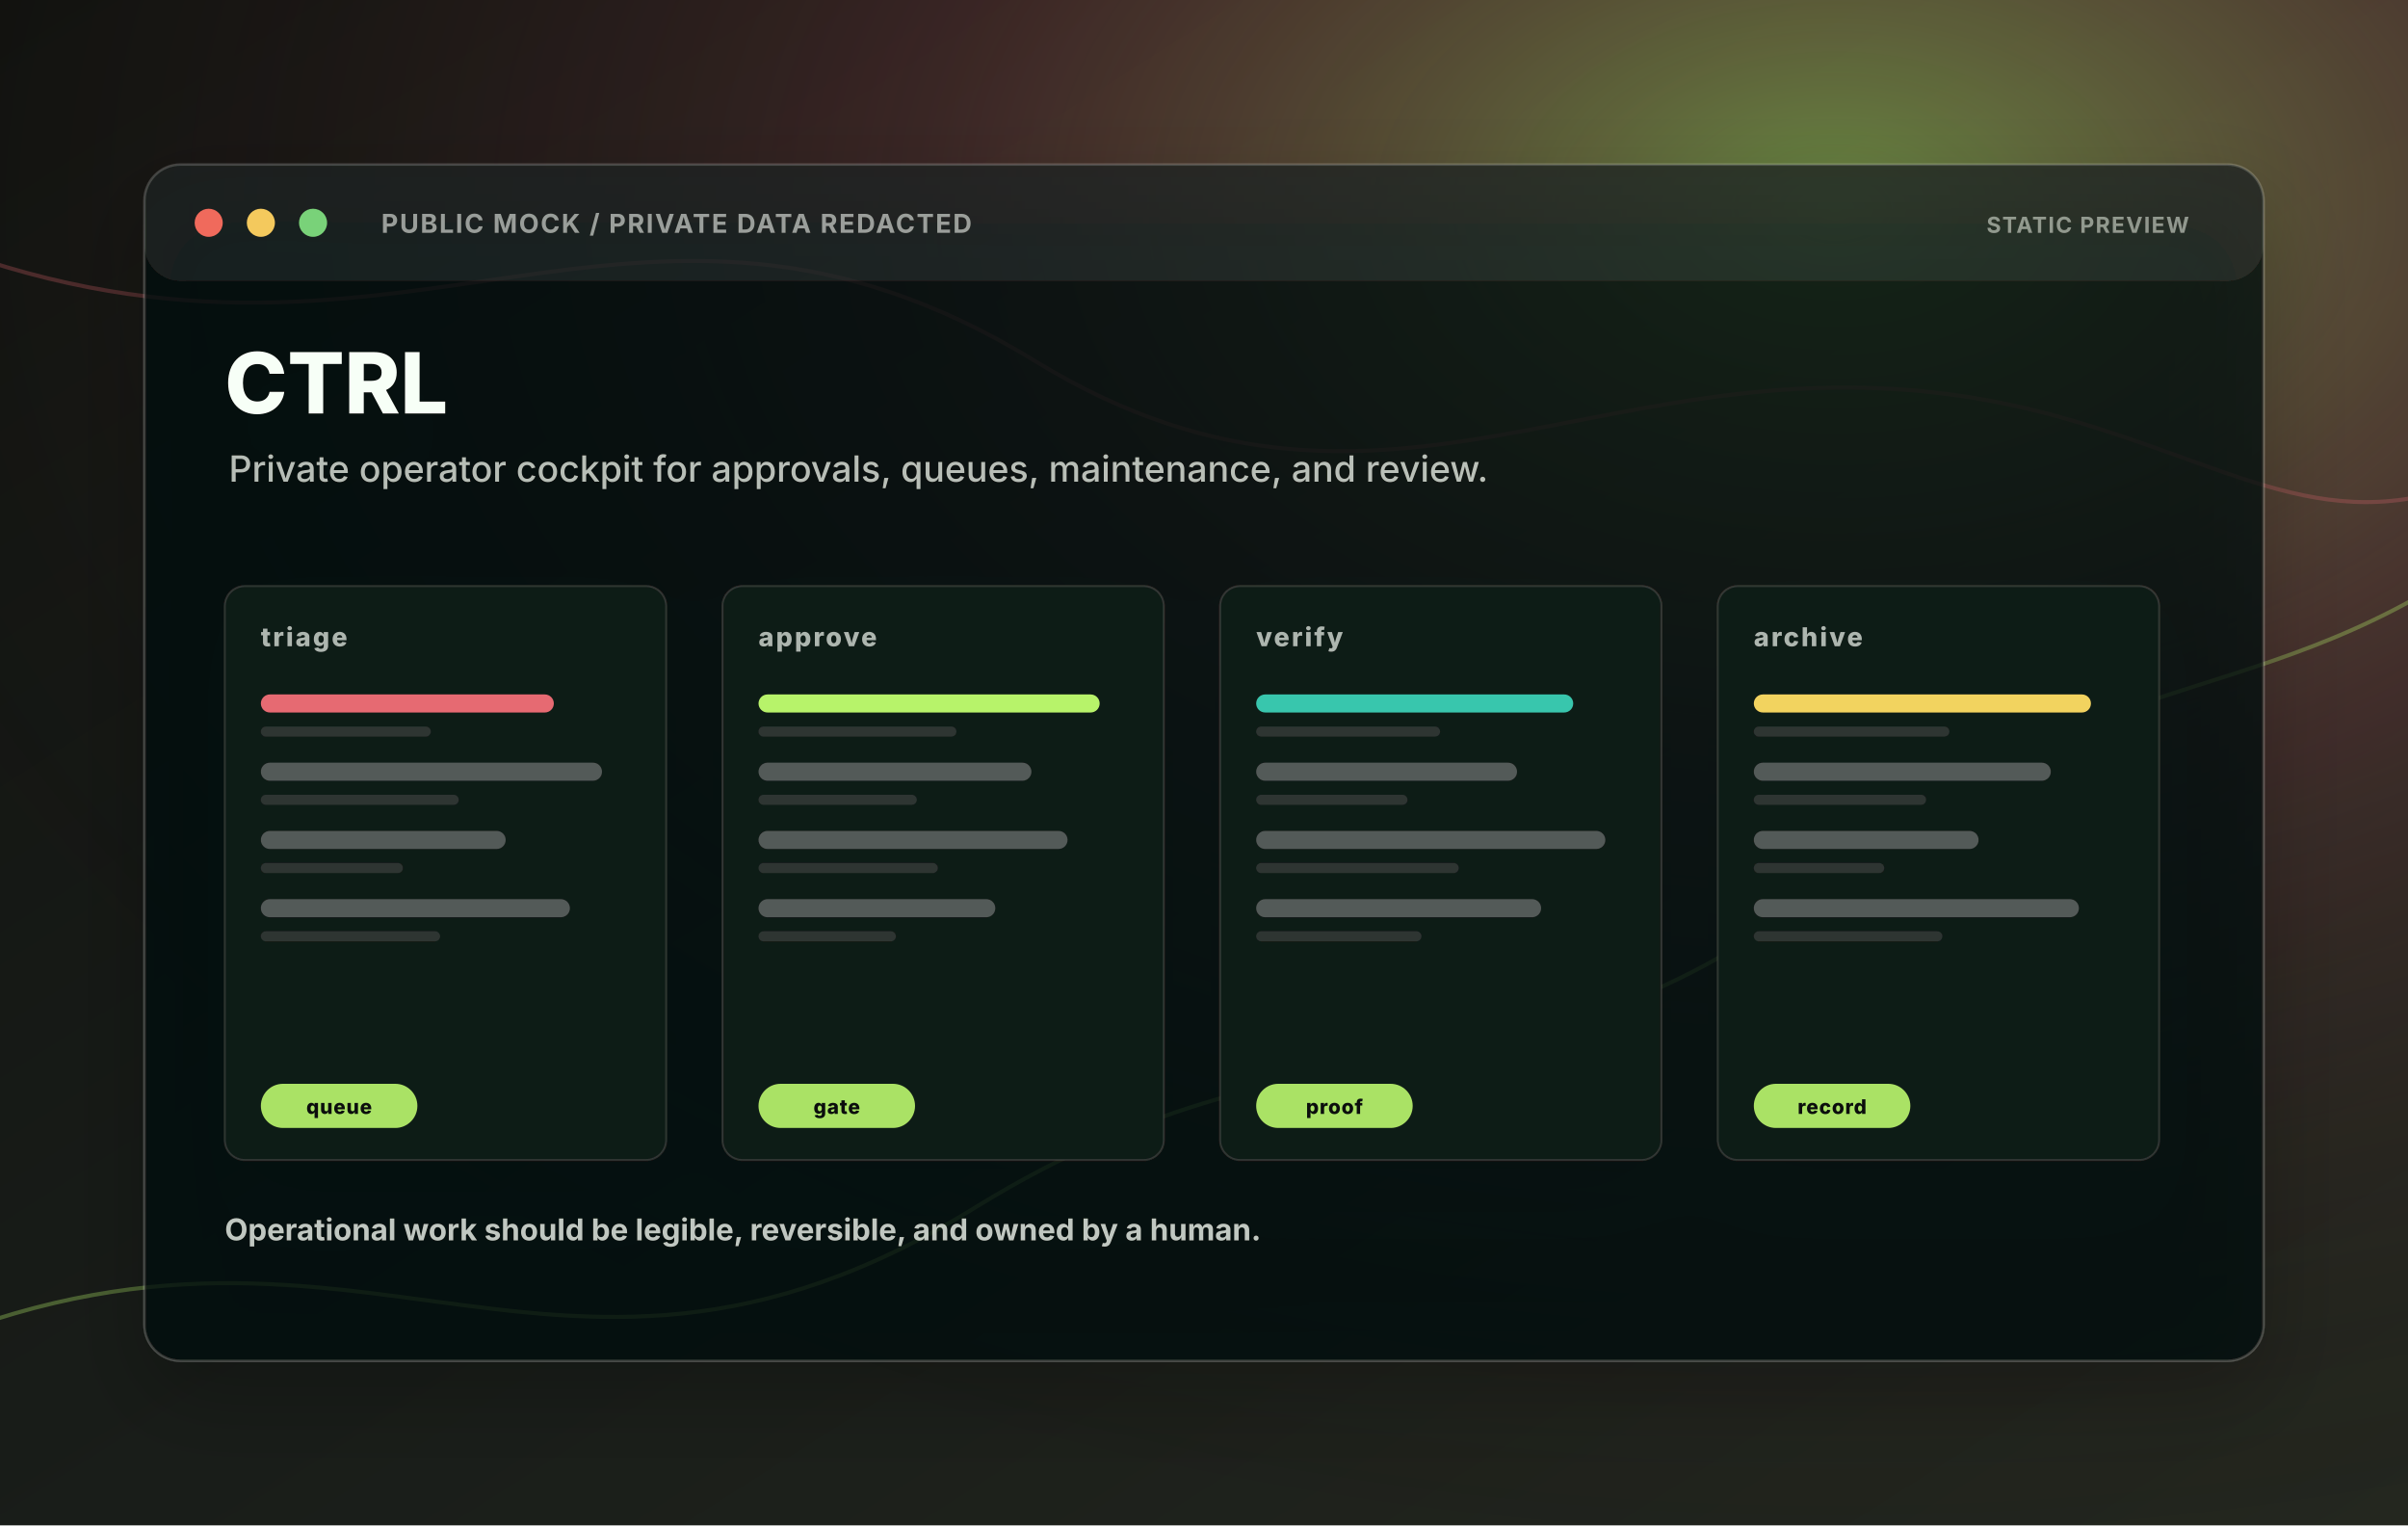
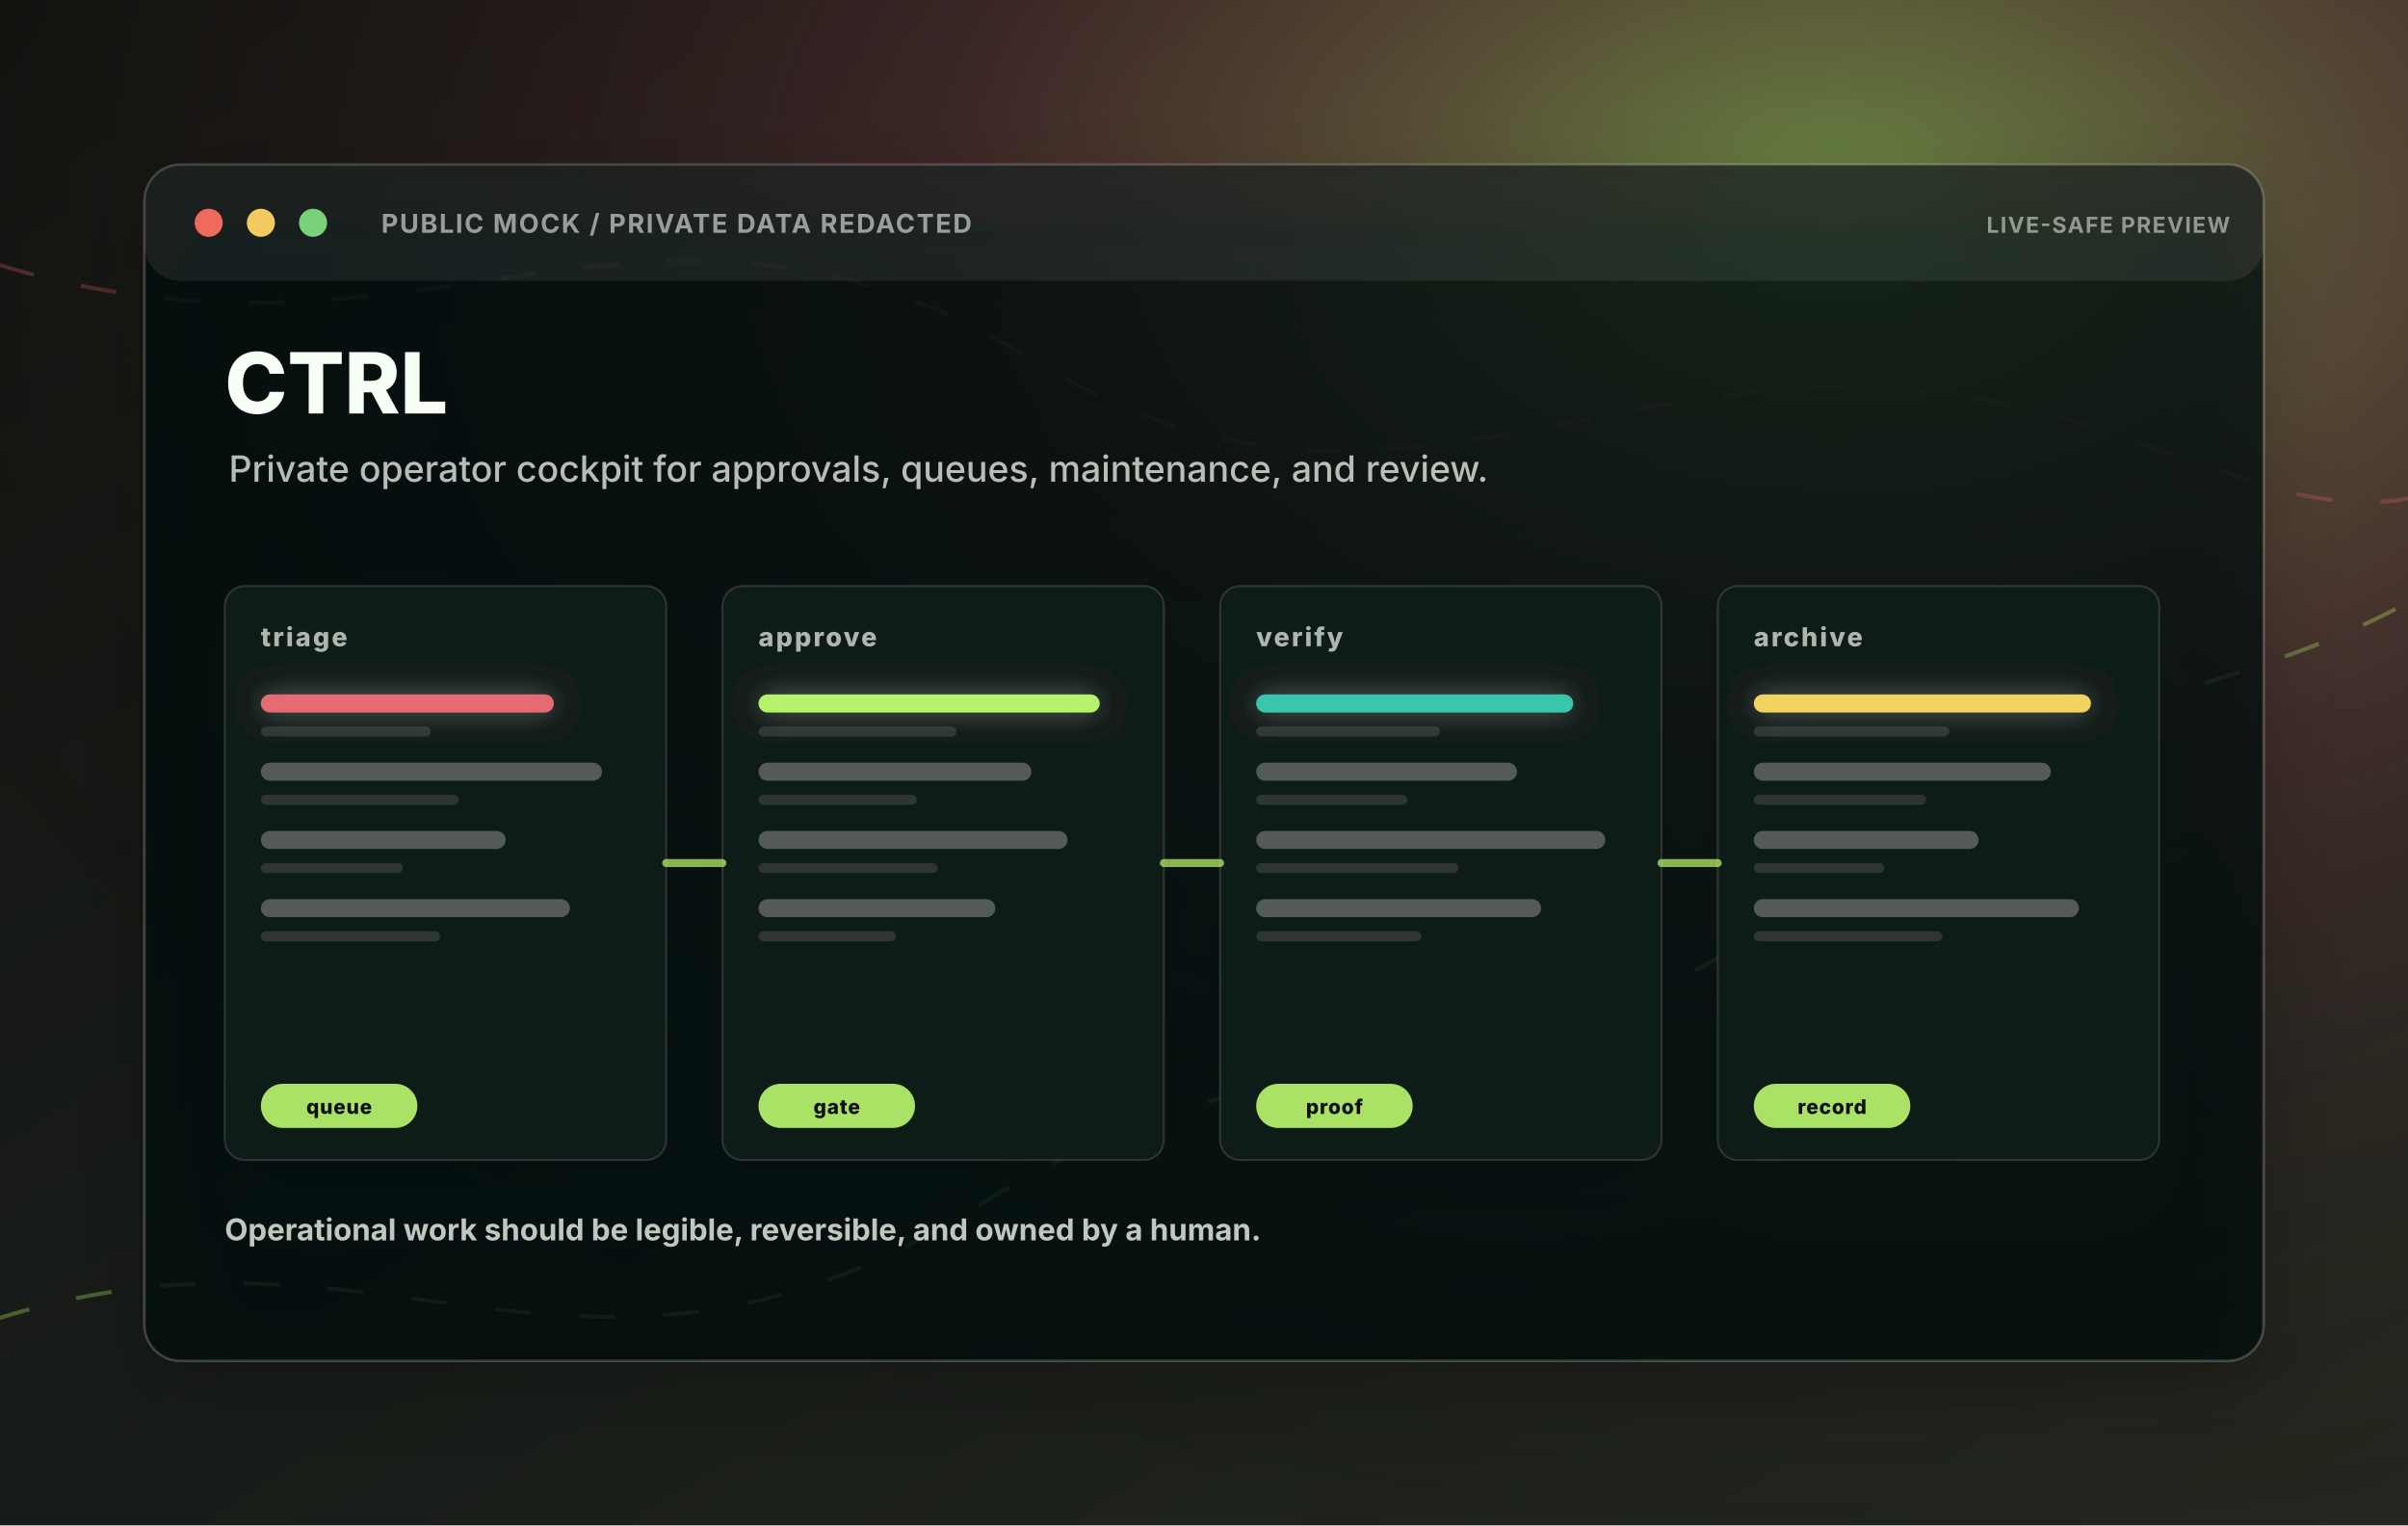
<svg xmlns="http://www.w3.org/2000/svg" width="1200" height="760" viewBox="0 0 1200 760" role="img" aria-labelledby="ctrl-title ctrl-desc">
  <defs>
    <linearGradient id="ctrl-bg" x1="0" x2="1" y1="0" y2="1">
      <stop offset="0" stop-color="#10120f" />
      <stop offset=".52" stop-color="#191d19" />
      <stop offset="1" stop-color="#24271f" />
    </linearGradient>
    <radialGradient id="ctrl-glow" cx=".76" cy=".14" r=".9">
      <stop offset="0" stop-color="#b7f36b" stop-opacity=".5" />
      <stop offset=".42" stop-color="#e66a72" stop-opacity=".18" />
      <stop offset="1" stop-color="#000" stop-opacity="0" />
    </radialGradient>
+     <linearGradient id="ctrl-scan" x1="0" x2="1" y1="0" y2="0">
+       <stop offset="0" stop-color="#fff" stop-opacity="0" />
+       <stop offset=".48" stop-color="#b7f36b" stop-opacity=".24" />
+       <stop offset="1" stop-color="#fff" stop-opacity="0" />
+     </linearGradient>
+     <clipPath id="ctrl-viewport">
+       <rect x="72" y="82" width="1056" height="596" rx="18" />
+     </clipPath>
    <filter id="ctrl-shadow" x="-20%" y="-20%" width="140%" height="140%">
      <feDropShadow dx="0" dy="18" stdDeviation="22" flood-color="#000" flood-opacity=".32" />
    </filter>
    <style>
      .title { font: 800 42px Inter, Arial, sans-serif; fill: #f7fff7; letter-spacing: 0; }
      .sub { font: 500 18px Inter, Arial, sans-serif; fill: rgba(247,255,247,.72); letter-spacing: 0; }
      .nav { font: 700 13px Inter, Arial, sans-serif; fill: rgba(247,255,247,.56); letter-spacing: .06em; }
      .kicker { font: 800 13px Inter, Arial, sans-serif; fill: rgba(247,255,247,.68); letter-spacing: .08em; text-transform: uppercase; }
      .badge { font: 800 10px Inter, Arial, sans-serif; fill: #07110d; text-anchor: middle; letter-spacing: .04em; }
      .tiny { font: 700 11px Inter, Arial, sans-serif; fill: rgba(247,255,247,.5); letter-spacing: .06em; }
      .label { font: 700 15px Inter, Arial, sans-serif; fill: rgba(247,255,247,.76); letter-spacing: 0; }
+       .ambient-path { stroke-dasharray: 18 24; animation: dashFlow 22s linear infinite; }
+       .ambient-path.alt { animation-direction: reverse; animation-duration: 26s; }
+       .status-dot { animation: statusPulse 3.8s ease-in-out infinite; transform-box: fill-box; transform-origin: center; }
+       .status-dot:nth-of-type(2) { animation-delay: -.9s; }
+       .status-dot:nth-of-type(3) { animation-delay: -1.8s; }
+       .mock-panel { animation: panelWake 8.5s ease-in-out infinite; transform-box: fill-box; transform-origin: center; }
+       .mock-panel-1 { animation-delay: -1.4s; }
+       .mock-panel-2 { animation-delay: -2.8s; }
+       .mock-panel-3 { animation-delay: -4.2s; }
+       .data-line { animation: lineAlive 6.8s ease-in-out infinite; transform-box: fill-box; transform-origin: left center; }
+       .data-line-1 { animation-delay: -1.1s; }
+       .data-line-2 { animation-delay: -2.2s; }
+       .data-line-3 { animation-delay: -3.3s; }
+       .shadow-line { animation-name: lineGhost; }
+       .hot-line { filter: drop-shadow(0 0 7px rgba(247,255,247,.34)); }
+       .badge-chip { animation: chipPulse 7.2s ease-in-out infinite; transform-box: fill-box; transform-origin: center; }
+       .badge-chip-1 { animation-delay: -2.4s; }
+       .flow-line { stroke-dasharray: 28 18; animation: dashFlow 8s linear infinite; }
+       .flow-node { animation: statusPulse 3.2s ease-in-out infinite; transform-box: fill-box; transform-origin: center; }
+       .screen-scan { animation: scanPass 9.5s ease-in-out infinite; transform-box: fill-box; transform-origin: center; }
+       @keyframes dashFlow { to { stroke-dashoffset: -240; } }
+       @keyframes statusPulse {
+         0%, 100% { opacity: .72; transform: scale(1); }
+         44% { opacity: 1; transform: scale(1.28); }
+       }
+       @keyframes panelWake {
+         0%, 100% { opacity: .88; transform: translateY(0); }
+         50% { opacity: 1; transform: translateY(-2px); }
+       }
+       @keyframes lineAlive {
+         0%, 100% { opacity: .76; transform: scaleX(.86); }
+         42% { opacity: 1; transform: scaleX(1); }
+         64% { opacity: .86; transform: scaleX(.94); }
+       }
+       @keyframes lineGhost {
+         0%, 100% { opacity: .42; transform: scaleX(.68); }
+         52% { opacity: .82; transform: scaleX(1); }
+       }
+       @keyframes chipPulse {
+         0%, 100% { opacity: .78; transform: translateY(0); }
+         46% { opacity: 1; transform: translateY(-1px); }
+       }
+       @keyframes scanPass {
+         0%, 18% { transform: translateX(-1260px) skewX(-14deg); opacity: 0; }
+         31% { opacity: .82; }
+         52%, 100% { transform: translateX(1260px) skewX(-14deg); opacity: 0; }
+       }
+       @media (prefers-reduced-motion: reduce) {
+         * { animation: none !important; }
+       }
    </style>
  </defs>
  <rect width="1200" height="760" fill="url(#ctrl-bg)" />
  <rect width="1200" height="760" fill="url(#ctrl-glow)" />
-   <path d="M-80 690 C170 560 266 738 487 601 C661 494 765 562 918 434 C1054 321 1135 360 1260 260" fill="none" stroke="#b7f36b" stroke-width="2" opacity=".32" />
-   <path d="M-40 118 C199 214 314 56 516 180 C699 292 813 152 1020 206 C1114 231 1161 272 1240 236" fill="none" stroke="#e66a72" stroke-width="2" opacity=".26" />
+   <path class="ambient-path" d="M-80 690 C170 560 266 738 487 601 C661 494 765 562 918 434 C1054 321 1135 360 1260 260" fill="none" stroke="#b7f36b" stroke-width="2" opacity=".32" />
+   <path class="ambient-path alt" d="M-40 118 C199 214 314 56 516 180 C699 292 813 152 1020 206 C1114 231 1161 272 1240 236" fill="none" stroke="#e66a72" stroke-width="2" opacity=".26" />
  <g filter="url(#ctrl-shadow)">
    <rect x="72" y="82" width="1056" height="596" rx="18" fill="rgba(4,10,8,.74)" stroke="rgba(255,255,255,.18)" stroke-width="1.2" />
    <rect x="72" y="82" width="1056" height="58" rx="18" fill="rgba(255,255,255,.08)" />
-     <circle cx="104" cy="111" r="7" fill="#f06a5b" />
-     <circle cx="130" cy="111" r="7" fill="#f4c95d" />
-     <circle cx="156" cy="111" r="7" fill="#79d279" />
+     <circle class="status-dot" cx="104" cy="111" r="7" fill="#f06a5b" />
+     <circle class="status-dot" cx="130" cy="111" r="7" fill="#f4c95d" />
+     <circle class="status-dot" cx="156" cy="111" r="7" fill="#79d279" />
    <text x="190" y="116" class="nav">PUBLIC MOCK / PRIVATE DATA REDACTED</text>
-     <text x="990" y="116" class="tiny">STATIC PREVIEW</text>
+     <text x="990" y="116" class="tiny">LIVE-SAFE PREVIEW</text>
    <text x="112" y="206" class="title">CTRL</text>
    <text x="114" y="240" class="sub">Private operator cockpit for approvals, queues, maintenance, and review.</text>
-     <rect x="112" y="292" width="220" height="286" rx="10" fill="#111a17" stroke="rgba(255,255,255,.14)" stroke-width="1" />
-     <text x="130" y="322" class="kicker">triage</text>
-     <rect x="130" y="346" width="146" height="9" rx="4.5" fill="#e66a72" />
-     <rect x="130" y="362" width="84.68" height="5" rx="2.5" fill="rgba(255,255,255,.12)" />
-     <rect x="130" y="380" width="170" height="9" rx="4.5" fill="rgba(255,255,255,.28)" />
-     <rect x="130" y="396" width="98.6" height="5" rx="2.5" fill="rgba(255,255,255,.12)" />
-     <rect x="130" y="414" width="122" height="9" rx="4.5" fill="rgba(255,255,255,.28)" />
-     <rect x="130" y="430" width="70.76" height="5" rx="2.5" fill="rgba(255,255,255,.12)" />
-     <rect x="130" y="448" width="154" height="9" rx="4.5" fill="rgba(255,255,255,.28)" />
-     <rect x="130" y="464" width="89.32" height="5" rx="2.5" fill="rgba(255,255,255,.12)" />
-     <rect x="130" y="540" width="78" height="22" rx="11" fill="#b7f36b" opacity=".92" />
-     <text x="169" y="555" class="badge">queue</text>
-     <rect x="360" y="292" width="220" height="286" rx="10" fill="#111a17" stroke="rgba(255,255,255,.14)" stroke-width="1" />
-     <text x="378" y="322" class="kicker">approve</text>
-     <rect x="378" y="346" width="170" height="9" rx="4.5" fill="#b7f36b" />
-     <rect x="378" y="362" width="98.6" height="5" rx="2.5" fill="rgba(255,255,255,.12)" />
-     <rect x="378" y="380" width="136" height="9" rx="4.5" fill="rgba(255,255,255,.28)" />
-     <rect x="378" y="396" width="78.88" height="5" rx="2.5" fill="rgba(255,255,255,.12)" />
-     <rect x="378" y="414" width="154" height="9" rx="4.5" fill="rgba(255,255,255,.28)" />
-     <rect x="378" y="430" width="89.32" height="5" rx="2.5" fill="rgba(255,255,255,.12)" />
-     <rect x="378" y="448" width="118" height="9" rx="4.5" fill="rgba(255,255,255,.28)" />
-     <rect x="378" y="464" width="68.44" height="5" rx="2.5" fill="rgba(255,255,255,.12)" />
-     <rect x="378" y="540" width="78" height="22" rx="11" fill="#b7f36b" opacity=".92" />
-     <text x="417" y="555" class="badge">gate</text>
-     <rect x="608" y="292" width="220" height="286" rx="10" fill="#111a17" stroke="rgba(255,255,255,.14)" stroke-width="1" />
-     <text x="626" y="322" class="kicker">verify</text>
-     <rect x="626" y="346" width="158" height="9" rx="4.5" fill="#39c6ad" />
-     <rect x="626" y="362" width="91.64" height="5" rx="2.5" fill="rgba(255,255,255,.12)" />
-     <rect x="626" y="380" width="130" height="9" rx="4.5" fill="rgba(255,255,255,.28)" />
-     <rect x="626" y="396" width="75.4" height="5" rx="2.5" fill="rgba(255,255,255,.12)" />
-     <rect x="626" y="414" width="174" height="9" rx="4.5" fill="rgba(255,255,255,.28)" />
-     <rect x="626" y="430" width="100.92" height="5" rx="2.5" fill="rgba(255,255,255,.12)" />
-     <rect x="626" y="448" width="142" height="9" rx="4.5" fill="rgba(255,255,255,.28)" />
-     <rect x="626" y="464" width="82.36" height="5" rx="2.5" fill="rgba(255,255,255,.12)" />
-     <rect x="626" y="540" width="78" height="22" rx="11" fill="#b7f36b" opacity=".92" />
-     <text x="665" y="555" class="badge">proof</text>
-     <rect x="856" y="292" width="220" height="286" rx="10" fill="#111a17" stroke="rgba(255,255,255,.14)" stroke-width="1" />
-     <text x="874" y="322" class="kicker">archive</text>
-     <rect x="874" y="346" width="168" height="9" rx="4.5" fill="#f2d35f" />
-     <rect x="874" y="362" width="97.44" height="5" rx="2.5" fill="rgba(255,255,255,.12)" />
-     <rect x="874" y="380" width="148" height="9" rx="4.5" fill="rgba(255,255,255,.28)" />
-     <rect x="874" y="396" width="85.84" height="5" rx="2.5" fill="rgba(255,255,255,.12)" />
-     <rect x="874" y="414" width="112" height="9" rx="4.5" fill="rgba(255,255,255,.28)" />
-     <rect x="874" y="430" width="64.96" height="5" rx="2.5" fill="rgba(255,255,255,.12)" />
-     <rect x="874" y="448" width="162" height="9" rx="4.5" fill="rgba(255,255,255,.28)" />
-     <rect x="874" y="464" width="93.96" height="5" rx="2.5" fill="rgba(255,255,255,.12)" />
-     <rect x="874" y="540" width="78" height="22" rx="11" fill="#b7f36b" opacity=".92" />
-     <text x="913" y="555" class="badge">record</text>
+     <g class="mock-panel mock-panel-0">
+       <rect x="112" y="292" width="220" height="286" rx="10" fill="#111a17" stroke="rgba(255,255,255,.14)" stroke-width="1" />
+       <text x="130" y="322" class="kicker">triage</text>
+       <rect class="data-line data-line-0 hot-line" x="130" y="346" width="146" height="9" rx="4.5" fill="#e66a72" />
+       <rect class="data-line shadow-line data-line-0" x="130" y="362" width="84.68" height="5" rx="2.5" fill="rgba(255,255,255,.12)" />
+       <rect class="data-line data-line-1" x="130" y="380" width="170" height="9" rx="4.5" fill="rgba(255,255,255,.28)" />
+       <rect class="data-line shadow-line data-line-1" x="130" y="396" width="98.6" height="5" rx="2.5" fill="rgba(255,255,255,.12)" />
+       <rect class="data-line data-line-2" x="130" y="414" width="122" height="9" rx="4.5" fill="rgba(255,255,255,.28)" />
+       <rect class="data-line shadow-line data-line-2" x="130" y="430" width="70.76" height="5" rx="2.5" fill="rgba(255,255,255,.12)" />
+       <rect class="data-line data-line-3" x="130" y="448" width="154" height="9" rx="4.5" fill="rgba(255,255,255,.28)" />
+       <rect class="data-line shadow-line data-line-3" x="130" y="464" width="89.32" height="5" rx="2.5" fill="rgba(255,255,255,.12)" />
+       <rect class="badge-chip badge-chip-0" x="130" y="540" width="78" height="22" rx="11" fill="#b7f36b" opacity=".92" />
+       <text x="169" y="555" class="badge">queue</text>
+     </g>
+     <g class="mock-panel mock-panel-1">
+       <rect x="360" y="292" width="220" height="286" rx="10" fill="#111a17" stroke="rgba(255,255,255,.14)" stroke-width="1" />
+       <text x="378" y="322" class="kicker">approve</text>
+       <rect class="data-line data-line-0 hot-line" x="378" y="346" width="170" height="9" rx="4.5" fill="#b7f36b" />
+       <rect class="data-line shadow-line data-line-0" x="378" y="362" width="98.6" height="5" rx="2.5" fill="rgba(255,255,255,.12)" />
+       <rect class="data-line data-line-1" x="378" y="380" width="136" height="9" rx="4.5" fill="rgba(255,255,255,.28)" />
+       <rect class="data-line shadow-line data-line-1" x="378" y="396" width="78.88" height="5" rx="2.5" fill="rgba(255,255,255,.12)" />
+       <rect class="data-line data-line-2" x="378" y="414" width="154" height="9" rx="4.5" fill="rgba(255,255,255,.28)" />
+       <rect class="data-line shadow-line data-line-2" x="378" y="430" width="89.32" height="5" rx="2.5" fill="rgba(255,255,255,.12)" />
+       <rect class="data-line data-line-3" x="378" y="448" width="118" height="9" rx="4.5" fill="rgba(255,255,255,.28)" />
+       <rect class="data-line shadow-line data-line-3" x="378" y="464" width="68.44" height="5" rx="2.5" fill="rgba(255,255,255,.12)" />
+       <rect class="badge-chip badge-chip-0" x="378" y="540" width="78" height="22" rx="11" fill="#b7f36b" opacity=".92" />
+       <text x="417" y="555" class="badge">gate</text>
+     </g>
+     <g class="mock-panel mock-panel-2">
+       <rect x="608" y="292" width="220" height="286" rx="10" fill="#111a17" stroke="rgba(255,255,255,.14)" stroke-width="1" />
+       <text x="626" y="322" class="kicker">verify</text>
+       <rect class="data-line data-line-0 hot-line" x="626" y="346" width="158" height="9" rx="4.5" fill="#39c6ad" />
+       <rect class="data-line shadow-line data-line-0" x="626" y="362" width="91.64" height="5" rx="2.5" fill="rgba(255,255,255,.12)" />
+       <rect class="data-line data-line-1" x="626" y="380" width="130" height="9" rx="4.5" fill="rgba(255,255,255,.28)" />
+       <rect class="data-line shadow-line data-line-1" x="626" y="396" width="75.4" height="5" rx="2.5" fill="rgba(255,255,255,.12)" />
+       <rect class="data-line data-line-2" x="626" y="414" width="174" height="9" rx="4.5" fill="rgba(255,255,255,.28)" />
+       <rect class="data-line shadow-line data-line-2" x="626" y="430" width="100.92" height="5" rx="2.5" fill="rgba(255,255,255,.12)" />
+       <rect class="data-line data-line-3" x="626" y="448" width="142" height="9" rx="4.5" fill="rgba(255,255,255,.28)" />
+       <rect class="data-line shadow-line data-line-3" x="626" y="464" width="82.36" height="5" rx="2.5" fill="rgba(255,255,255,.12)" />
+       <rect class="badge-chip badge-chip-0" x="626" y="540" width="78" height="22" rx="11" fill="#b7f36b" opacity=".92" />
+       <text x="665" y="555" class="badge">proof</text>
+     </g>
+     <g class="mock-panel mock-panel-3">
+       <rect x="856" y="292" width="220" height="286" rx="10" fill="#111a17" stroke="rgba(255,255,255,.14)" stroke-width="1" />
+       <text x="874" y="322" class="kicker">archive</text>
+       <rect class="data-line data-line-0 hot-line" x="874" y="346" width="168" height="9" rx="4.5" fill="#f2d35f" />
+       <rect class="data-line shadow-line data-line-0" x="874" y="362" width="97.44" height="5" rx="2.5" fill="rgba(255,255,255,.12)" />
+       <rect class="data-line data-line-1" x="874" y="380" width="148" height="9" rx="4.5" fill="rgba(255,255,255,.28)" />
+       <rect class="data-line shadow-line data-line-1" x="874" y="396" width="85.84" height="5" rx="2.5" fill="rgba(255,255,255,.12)" />
+       <rect class="data-line data-line-2" x="874" y="414" width="112" height="9" rx="4.5" fill="rgba(255,255,255,.28)" />
+       <rect class="data-line shadow-line data-line-2" x="874" y="430" width="64.96" height="5" rx="2.5" fill="rgba(255,255,255,.12)" />
+       <rect class="data-line data-line-3" x="874" y="448" width="162" height="9" rx="4.5" fill="rgba(255,255,255,.28)" />
+       <rect class="data-line shadow-line data-line-3" x="874" y="464" width="93.96" height="5" rx="2.5" fill="rgba(255,255,255,.12)" />
+       <rect class="badge-chip badge-chip-0" x="874" y="540" width="78" height="22" rx="11" fill="#b7f36b" opacity=".92" />
+       <text x="913" y="555" class="badge">record</text>
+     </g>
+     <path class="flow-line" d="M332 430 H360 M580 430 H608 M828 430 H856" stroke="#b7f36b" stroke-width="4" stroke-linecap="round" opacity=".72" />
    <text x="112" y="618" class="label">Operational work should be legible, reversible, and owned by a human.</text>
+     <g clip-path="url(#ctrl-viewport)" pointer-events="none">
+       <rect class="screen-scan" x="-140" y="82" width="180" height="596" fill="url(#ctrl-scan)" opacity=".72" />
+     </g>
  </g>
</svg>
